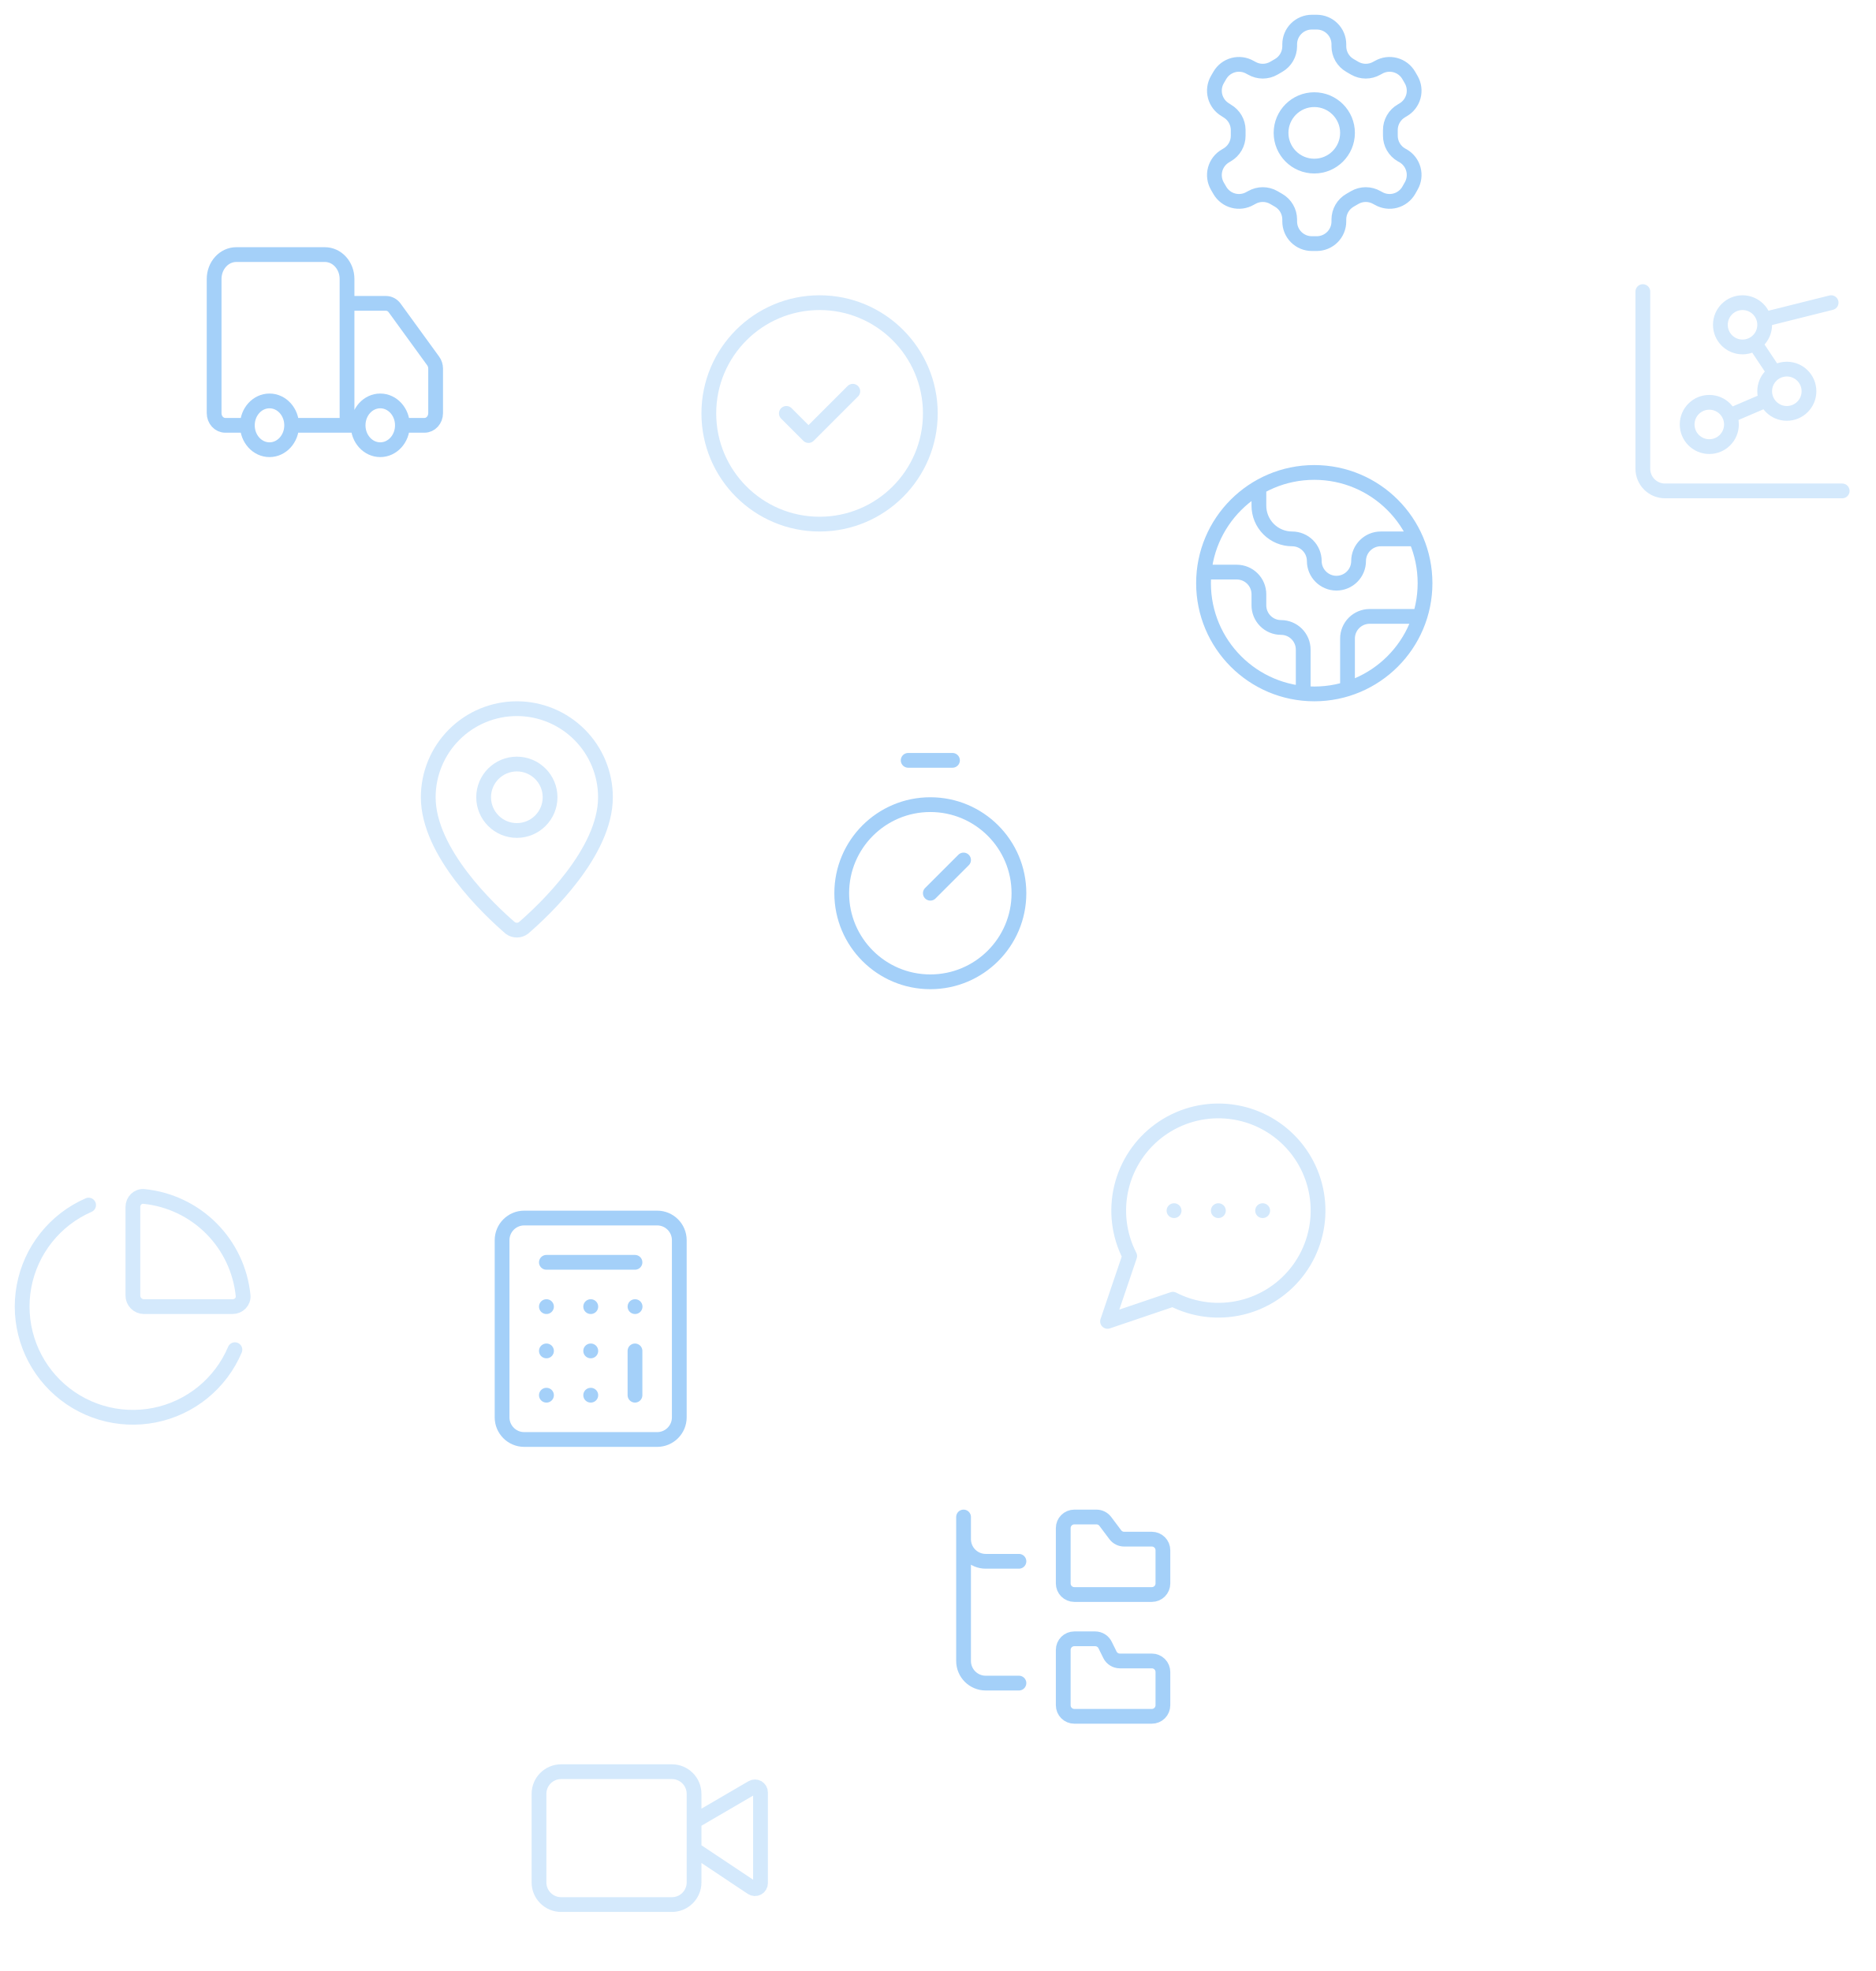
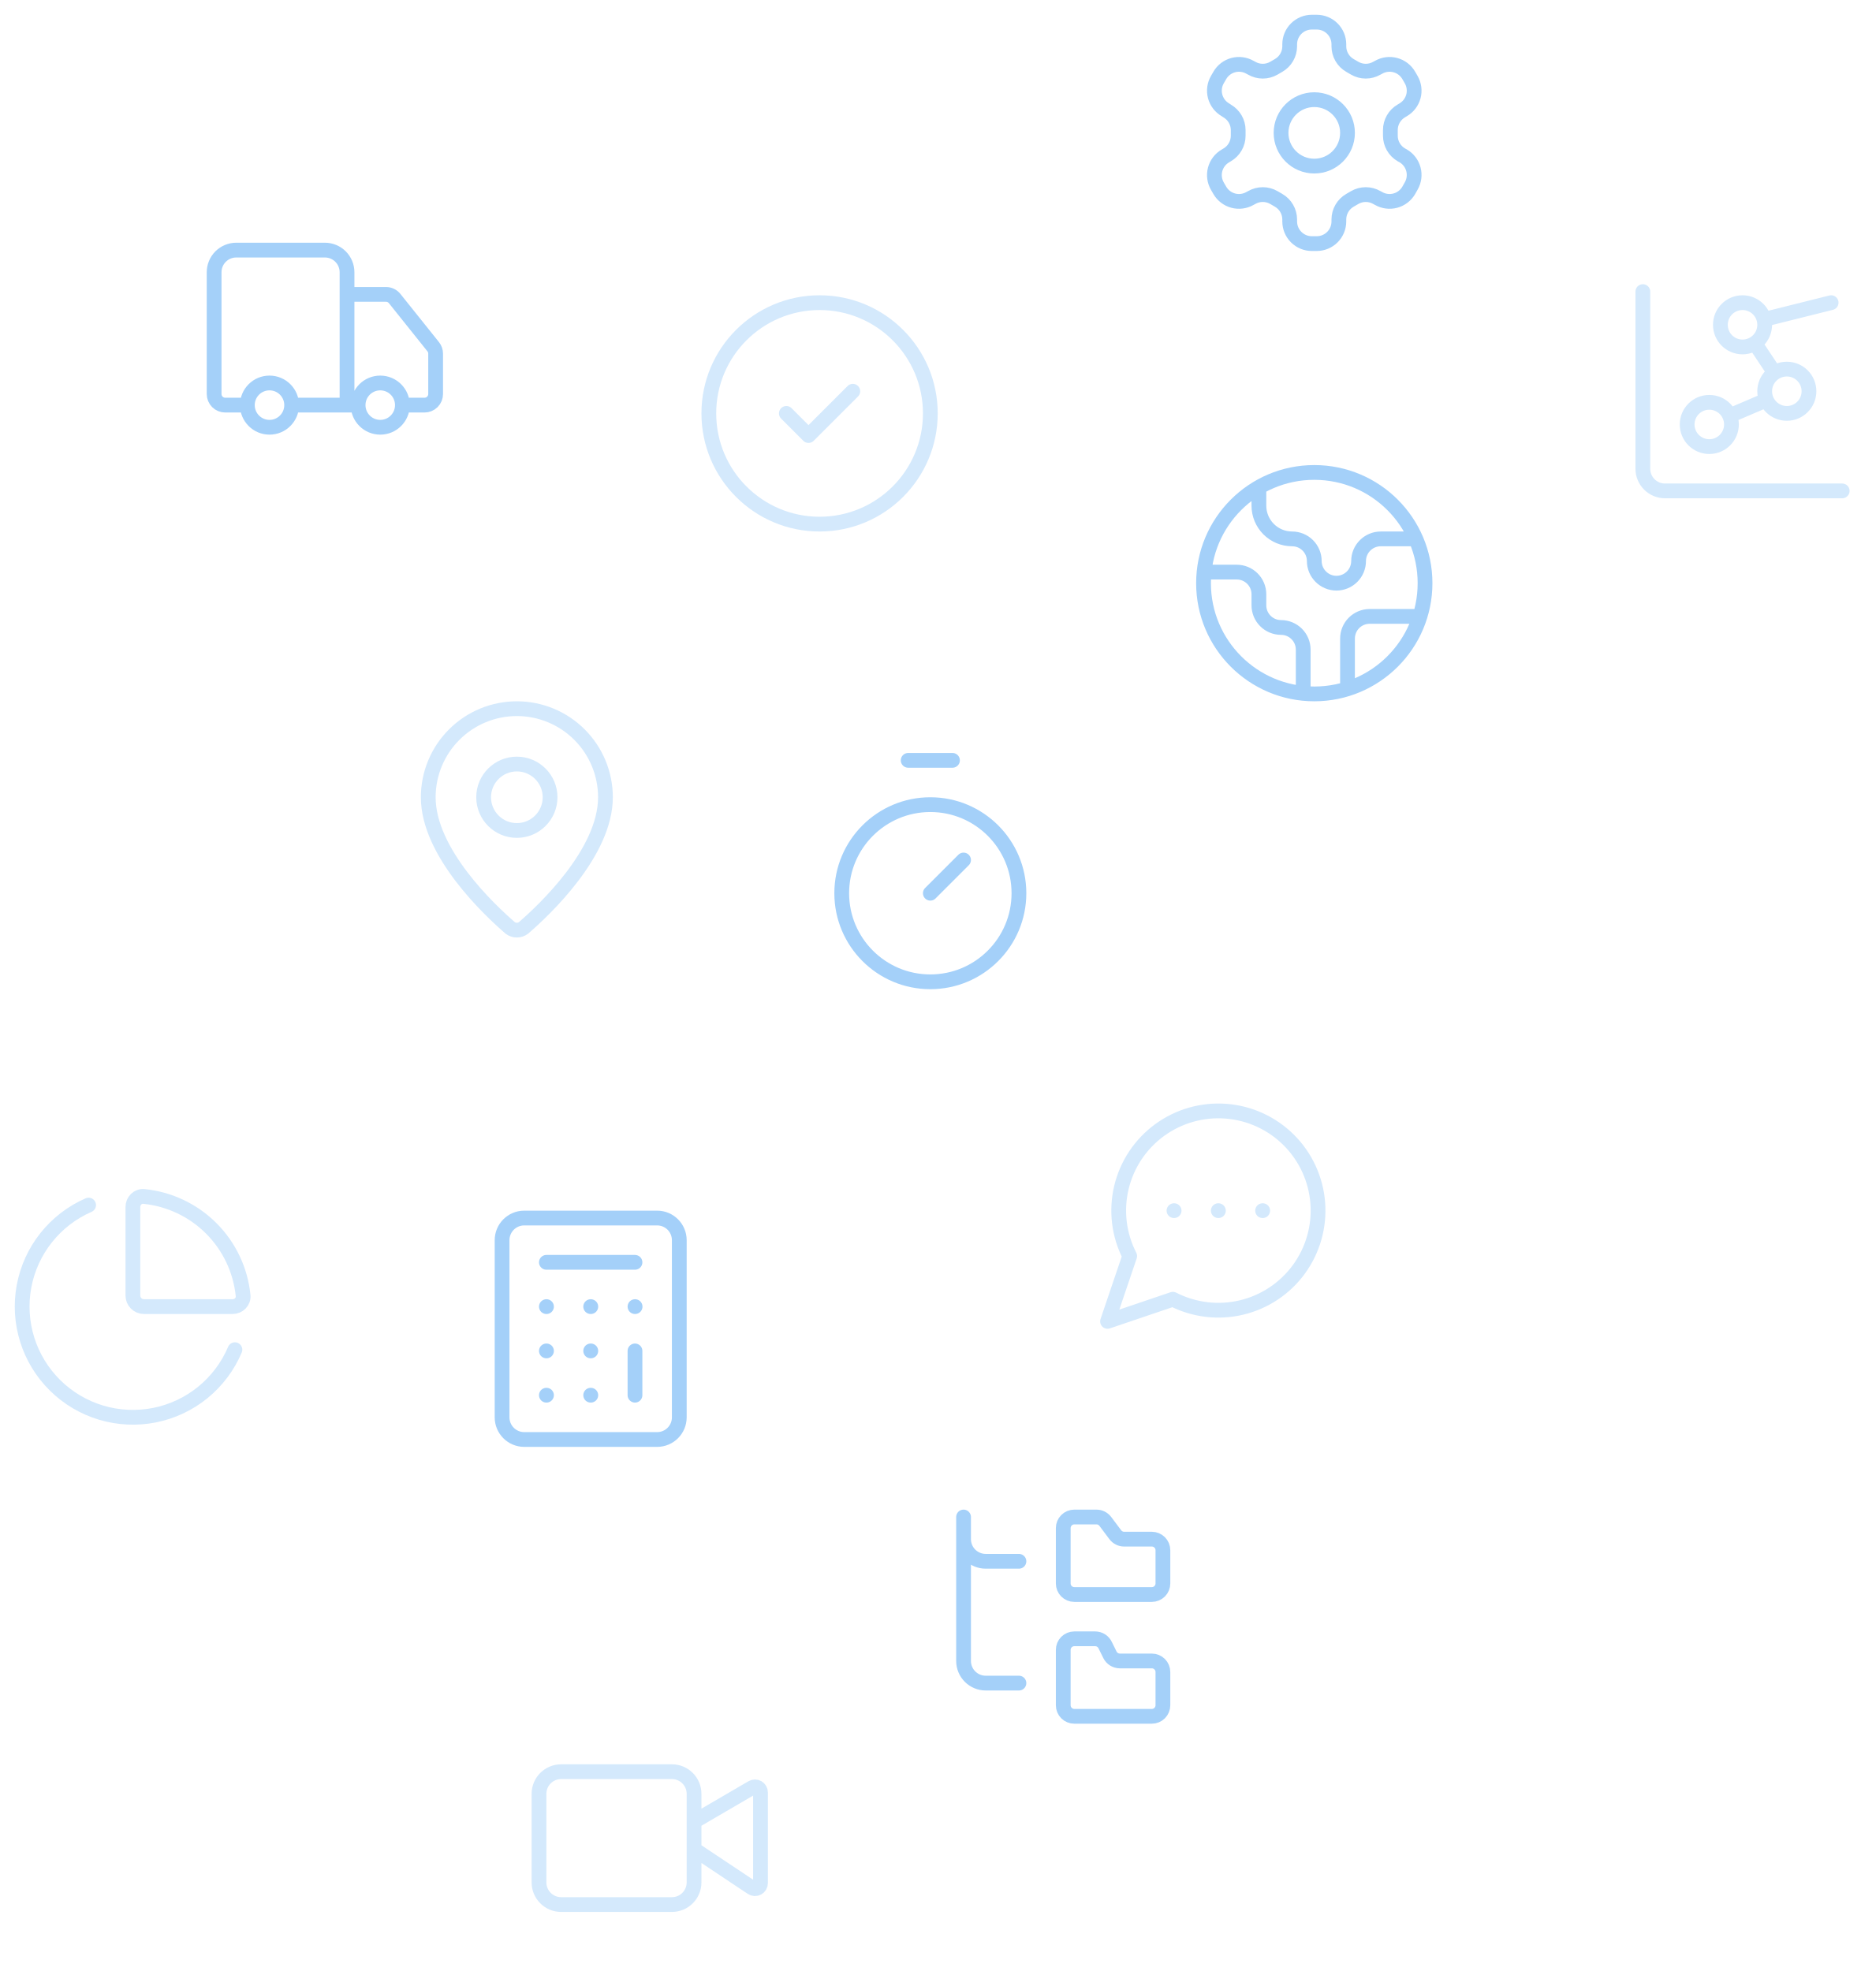
<svg xmlns="http://www.w3.org/2000/svg" width="254" height="267" viewBox="0 0 254 267" fill="none">
  <path d="M130.5 208.5C130.5 209.296 130.816 210.059 131.379 210.621C131.941 211.184 132.704 211.5 133.5 211.5H138M130.5 205.5V225C130.5 225.796 130.816 226.559 131.379 227.121C131.941 227.684 132.704 228 133.5 228H138M156 216C156.398 216 156.779 215.842 157.061 215.561C157.342 215.279 157.5 214.898 157.5 214.5V210C157.5 209.602 157.342 209.221 157.061 208.939C156.779 208.658 156.398 208.5 156 208.5H152.25C152.017 208.5 151.787 208.446 151.579 208.342C151.371 208.237 151.19 208.086 151.05 207.9L149.7 206.1C149.56 205.914 149.379 205.763 149.171 205.658C148.963 205.554 148.733 205.5 148.5 205.5H145.5C145.102 205.5 144.721 205.658 144.439 205.939C144.158 206.221 144 206.602 144 207V214.5C144 214.898 144.158 215.279 144.439 215.561C144.721 215.842 145.102 216 145.5 216H156ZM156 232.5C156.398 232.5 156.779 232.342 157.061 232.061C157.342 231.779 157.5 231.398 157.5 231V226.5C157.5 226.102 157.342 225.721 157.061 225.439C156.779 225.158 156.398 225 156 225H151.65C151.376 224.996 151.107 224.918 150.875 224.772C150.642 224.627 150.453 224.42 150.33 224.175L149.7 222.9C149.583 222.632 149.39 222.403 149.145 222.244C148.899 222.084 148.613 221.999 148.32 222H145.5C145.102 222 144.721 222.158 144.439 222.439C144.158 222.721 144 223.102 144 223.5V231C144 231.398 144.158 231.779 144.439 232.061C144.721 232.342 145.102 232.5 145.5 232.5H156Z" stroke="#A4D0F9" stroke-width="2" stroke-linecap="round" stroke-linejoin="round" />
  <path d="M192.31 83.5H185.5C184.704 83.5 183.941 83.816 183.379 84.379C182.816 84.941 182.5 85.704 182.5 86.5V93.31M170.5 66.01V68.5C170.5 69.694 170.974 70.838 171.818 71.682C172.662 72.526 173.807 73 175 73C175.796 73 176.559 73.316 177.121 73.879C177.684 74.441 178 75.204 178 76C178 77.65 179.35 79 181 79C181.796 79 182.559 78.684 183.121 78.121C183.684 77.559 184 76.796 184 76C184 74.35 185.35 73 187 73H191.755M176.5 93.925V88C176.5 87.204 176.184 86.441 175.621 85.879C175.059 85.316 174.296 85 173.5 85C172.704 85 171.941 84.684 171.379 84.121C170.816 83.559 170.5 82.796 170.5 82V80.5C170.5 79.704 170.184 78.941 169.621 78.379C169.059 77.816 168.296 77.5 167.5 77.5H163.075M193 79C193 87.284 186.284 94 178 94C169.716 94 163 87.284 163 79C163 70.716 169.716 64 178 64C186.284 64 193 70.716 193 79Z" stroke="#A4D0F9" stroke-width="2" stroke-linecap="round" stroke-linejoin="round" />
  <path d="M237.665 46.496L240.335 50.504M239.243 54.182L234.257 56.318M248 41L238.91 43.273M222.5 39.5V63.5C222.5 64.296 222.816 65.059 223.379 65.621C223.941 66.184 224.704 66.5 225.5 66.5H249.5M239 44C239 45.657 237.657 47 236 47C234.343 47 233 45.657 233 44C233 42.343 234.343 41 236 41C237.657 41 239 42.343 239 44ZM245 53C245 54.657 243.657 56 242 56C240.343 56 239 54.657 239 53C239 51.343 240.343 50 242 50C243.657 50 245 51.343 245 53ZM234.5 57.5C234.5 59.157 233.157 60.5 231.5 60.5C229.843 60.5 228.5 59.157 228.5 57.5C228.5 55.843 229.843 54.5 231.5 54.5C233.157 54.5 234.5 55.843 234.5 57.5Z" stroke="#D4E9FC" stroke-width="2" stroke-linecap="round" stroke-linejoin="round" />
  <path d="M82 108C82 115.49 73.692 123.289 70.901 125.698C70.642 125.894 70.325 126 70 126C69.675 126 69.358 125.894 69.099 125.698C66.308 123.289 58 115.49 58 108C58 104.817 59.264 101.765 61.515 99.515C63.765 97.264 66.817 96 70 96C73.183 96 76.235 97.264 78.485 99.515C80.736 101.765 82 104.817 82 108Z" stroke="#D4E9FC" stroke-width="2" stroke-linecap="round" stroke-linejoin="round" />
  <path d="M70 112.5C72.485 112.5 74.5 110.485 74.5 108C74.5 105.515 72.485 103.5 70 103.5C67.515 103.5 65.5 105.515 65.5 108C65.5 110.485 67.515 112.5 70 112.5Z" stroke="#D4E9FC" stroke-width="2" stroke-linecap="round" stroke-linejoin="round" />
  <path d="M123 103H129M126 121L130.5 116.5M138 121C138 127.627 132.627 133 126 133C119.373 133 114 127.627 114 121C114 114.373 119.373 109 126 109C132.627 109 138 114.373 138 121Z" stroke="#A4D0F9" stroke-width="2" stroke-linecap="round" stroke-linejoin="round" />
  <path d="M106.5 56L109.5 59L115.5 53M126 56C126 64.284 119.284 71 111 71C102.716 71 96 64.284 96 56C96 47.716 102.716 41 111 41C119.284 41 126 47.716 126 56Z" stroke="#D4E9FC" stroke-width="2" stroke-linecap="round" stroke-linejoin="round" />
  <path d="M94 250.5L101.834 255.723C101.947 255.798 102.079 255.841 102.214 255.848C102.35 255.854 102.484 255.824 102.604 255.76C102.724 255.696 102.824 255.601 102.893 255.484C102.963 255.368 103 255.235 103 255.099V242.805C103 242.673 102.965 242.543 102.899 242.429C102.833 242.315 102.738 242.22 102.624 242.154C102.509 242.089 102.379 242.054 102.247 242.055C102.115 242.055 101.986 242.09 101.872 242.157L94 246.75M76 240H91C92.657 240 94 241.343 94 243V255C94 256.657 92.657 258 91 258H76C74.343 258 73 256.657 73 255V243C73 241.343 74.343 240 76 240Z" stroke="#D4E9FC" stroke-width="2" stroke-linecap="round" stroke-linejoin="round" />
  <path d="M31.815 182.835C30.861 185.092 29.368 187.08 27.468 188.627C25.567 190.174 23.317 191.231 20.914 191.707C18.51 192.183 16.027 192.063 13.68 191.358C11.334 190.652 9.196 189.383 7.454 187.66C5.711 185.937 4.417 183.814 3.685 181.476C2.953 179.138 2.804 176.656 3.253 174.247C3.701 171.838 4.733 169.576 6.258 167.658C7.783 165.74 9.754 164.225 12 163.245M31.5 177C32.328 177 33.008 176.327 32.925 175.503C32.579 172.059 31.053 168.841 28.605 166.394C26.158 163.947 22.939 162.422 19.495 162.077C18.671 161.994 17.998 162.674 17.998 163.502V175.502C17.998 175.899 18.157 176.281 18.438 176.562C18.719 176.843 19.101 177.002 19.498 177.002L31.5 177Z" stroke="#D4E9FC" stroke-width="2" stroke-linecap="round" stroke-linejoin="round" />
-   <path d="M47 57.615V37.791C47 36.914 46.684 36.074 46.121 35.454C45.559 34.835 44.796 34.487 44 34.487H32C31.204 34.487 30.441 34.835 29.879 35.454C29.316 36.074 29 36.914 29 37.791V55.963C29 56.401 29.158 56.822 29.439 57.131C29.721 57.441 30.102 57.615 30.5 57.615H33.5M33.5 57.615C33.5 59.44 34.843 60.919 36.5 60.919C38.157 60.919 39.5 59.44 39.5 57.615M33.5 57.615C33.5 55.79 34.843 54.311 36.5 54.311C38.157 54.311 39.5 55.79 39.5 57.615M48.5 57.615H39.5M48.5 57.615C48.5 59.44 49.843 60.919 51.5 60.919C53.157 60.919 54.5 59.44 54.5 57.615M48.5 57.615C48.5 55.79 49.843 54.311 51.5 54.311C53.157 54.311 54.5 55.79 54.5 57.615M54.5 57.615H57.5C57.898 57.615 58.279 57.441 58.561 57.131C58.842 56.822 59 56.401 59 55.963V49.933C58.999 49.558 58.883 49.195 58.67 48.902L53.45 41.716C53.31 41.523 53.132 41.366 52.929 41.259C52.727 41.151 52.505 41.095 52.28 41.095H47" stroke="#A4D0F9" stroke-width="2" stroke-linecap="round" stroke-linejoin="round" />
+   <path d="M47 54.879V36.879C47 36.083 46.684 35.32 46.121 34.757C45.559 34.195 44.796 33.879 44 33.879H32C31.204 33.879 30.441 34.195 29.879 34.757C29.316 35.32 29 36.083 29 36.879V53.379C29 53.776 29.158 54.158 29.439 54.439C29.721 54.721 30.102 54.879 30.5 54.879H33.5M33.5 54.879C33.5 56.535 34.843 57.879 36.5 57.879C38.157 57.879 39.5 56.535 39.5 54.879M33.5 54.879C33.5 53.222 34.843 51.879 36.5 51.879C38.157 51.879 39.5 53.222 39.5 54.879M48.5 54.879H39.5M48.5 54.879C48.5 56.535 49.843 57.879 51.5 57.879C53.157 57.879 54.5 56.535 54.5 54.879M48.5 54.879C48.5 53.222 49.843 51.879 51.5 51.879C53.157 51.879 54.5 53.222 54.5 54.879M54.5 54.879H57.5C57.898 54.879 58.279 54.721 58.561 54.439C58.842 54.158 59 53.776 59 53.379V47.904C58.999 47.563 58.883 47.233 58.67 46.968L53.45 40.443C53.31 40.267 53.132 40.125 52.929 40.027C52.727 39.93 52.505 39.879 52.28 39.879H47" stroke="#A4D0F9" stroke-width="2" stroke-linecap="round" stroke-linejoin="round" />
  <path d="M178.33 3H177.67C176.874 3 176.111 3.316 175.549 3.879C174.986 4.441 174.67 5.204 174.67 6V6.27C174.669 6.796 174.531 7.313 174.267 7.768C174.004 8.224 173.626 8.602 173.17 8.865L172.525 9.24C172.069 9.503 171.552 9.642 171.025 9.642C170.498 9.642 169.981 9.503 169.525 9.24L169.3 9.12C168.612 8.723 167.794 8.615 167.026 8.82C166.258 9.026 165.603 9.527 165.205 10.215L164.875 10.785C164.478 11.473 164.37 12.291 164.575 13.059C164.781 13.827 165.282 14.482 165.97 14.88L166.195 15.03C166.648 15.292 167.025 15.668 167.289 16.12C167.552 16.573 167.692 17.087 167.695 17.61V18.375C167.697 18.904 167.559 19.423 167.296 19.882C167.033 20.34 166.653 20.721 166.195 20.985L165.97 21.12C165.282 21.518 164.781 22.173 164.575 22.941C164.37 23.709 164.478 24.527 164.875 25.215L165.205 25.785C165.603 26.473 166.258 26.974 167.026 27.18C167.794 27.385 168.612 27.277 169.3 26.88L169.525 26.76C169.981 26.497 170.498 26.358 171.025 26.358C171.552 26.358 172.069 26.497 172.525 26.76L173.17 27.135C173.626 27.398 174.004 27.776 174.267 28.232C174.531 28.687 174.669 29.204 174.67 29.73V30C174.67 30.796 174.986 31.559 175.549 32.121C176.111 32.684 176.874 33 177.67 33H178.33C179.126 33 179.889 32.684 180.451 32.121C181.014 31.559 181.33 30.796 181.33 30V29.73C181.331 29.204 181.469 28.687 181.733 28.232C181.996 27.776 182.374 27.398 182.83 27.135L183.475 26.76C183.931 26.497 184.448 26.358 184.975 26.358C185.502 26.358 186.019 26.497 186.475 26.76L186.7 26.88C187.388 27.277 188.206 27.385 188.974 27.18C189.742 26.974 190.397 26.473 190.795 25.785L191.125 25.2C191.522 24.512 191.63 23.694 191.425 22.926C191.219 22.158 190.718 21.503 190.03 21.105L189.805 20.985C189.347 20.721 188.967 20.34 188.704 19.882C188.441 19.423 188.303 18.904 188.305 18.375V17.625C188.303 17.096 188.441 16.577 188.704 16.118C188.967 15.66 189.347 15.279 189.805 15.015L190.03 14.88C190.718 14.482 191.219 13.827 191.425 13.059C191.63 12.291 191.522 11.473 191.125 10.785L190.795 10.215C190.397 9.527 189.742 9.026 188.974 8.82C188.206 8.615 187.388 8.723 186.7 9.12L186.475 9.24C186.019 9.503 185.502 9.642 184.975 9.642C184.448 9.642 183.931 9.503 183.475 9.24L182.83 8.865C182.374 8.602 181.996 8.224 181.733 7.768C181.469 7.313 181.331 6.796 181.33 6.27V6C181.33 5.204 181.014 4.441 180.451 3.879C179.889 3.316 179.126 3 178.33 3Z" stroke="#A4D0F9" stroke-width="2" stroke-linecap="round" stroke-linejoin="round" />
  <path d="M178 22.5C180.485 22.5 182.5 20.485 182.5 18C182.5 15.515 180.485 13.5 178 13.5C175.515 13.5 173.5 15.515 173.5 18C173.5 20.485 175.515 22.5 178 22.5Z" stroke="#A4D0F9" stroke-width="2" stroke-linecap="round" stroke-linejoin="round" />
  <path d="M74 171H86M86 183V189M86 177H86.015M80 177H80.015M74 177H74.015M80 183H80.015M74 183H74.015M80 189H80.015M74 189H74.015M71 165H89C90.657 165 92 166.343 92 168V192C92 193.657 90.657 195 89 195H71C69.343 195 68 193.657 68 192V168C68 166.343 69.343 165 71 165Z" stroke="#A4D0F9" stroke-width="2" stroke-linecap="round" stroke-linejoin="round" />
  <path d="M159 164H159.015M165 164H165.015M171 164H171.015M158.85 176C161.713 177.469 165.006 177.866 168.136 177.122C171.267 176.377 174.028 174.539 175.923 171.938C177.817 169.338 178.721 166.146 178.471 162.938C178.221 159.73 176.833 156.717 174.558 154.442C172.283 152.167 169.27 150.779 166.062 150.529C162.854 150.279 159.662 151.183 157.062 153.077C154.461 154.972 152.623 157.733 151.878 160.864C151.134 163.994 151.531 167.287 153 170.15L150 179L158.85 176Z" stroke="#D4E9FC" stroke-width="2" stroke-linecap="round" stroke-linejoin="round" />
</svg>
